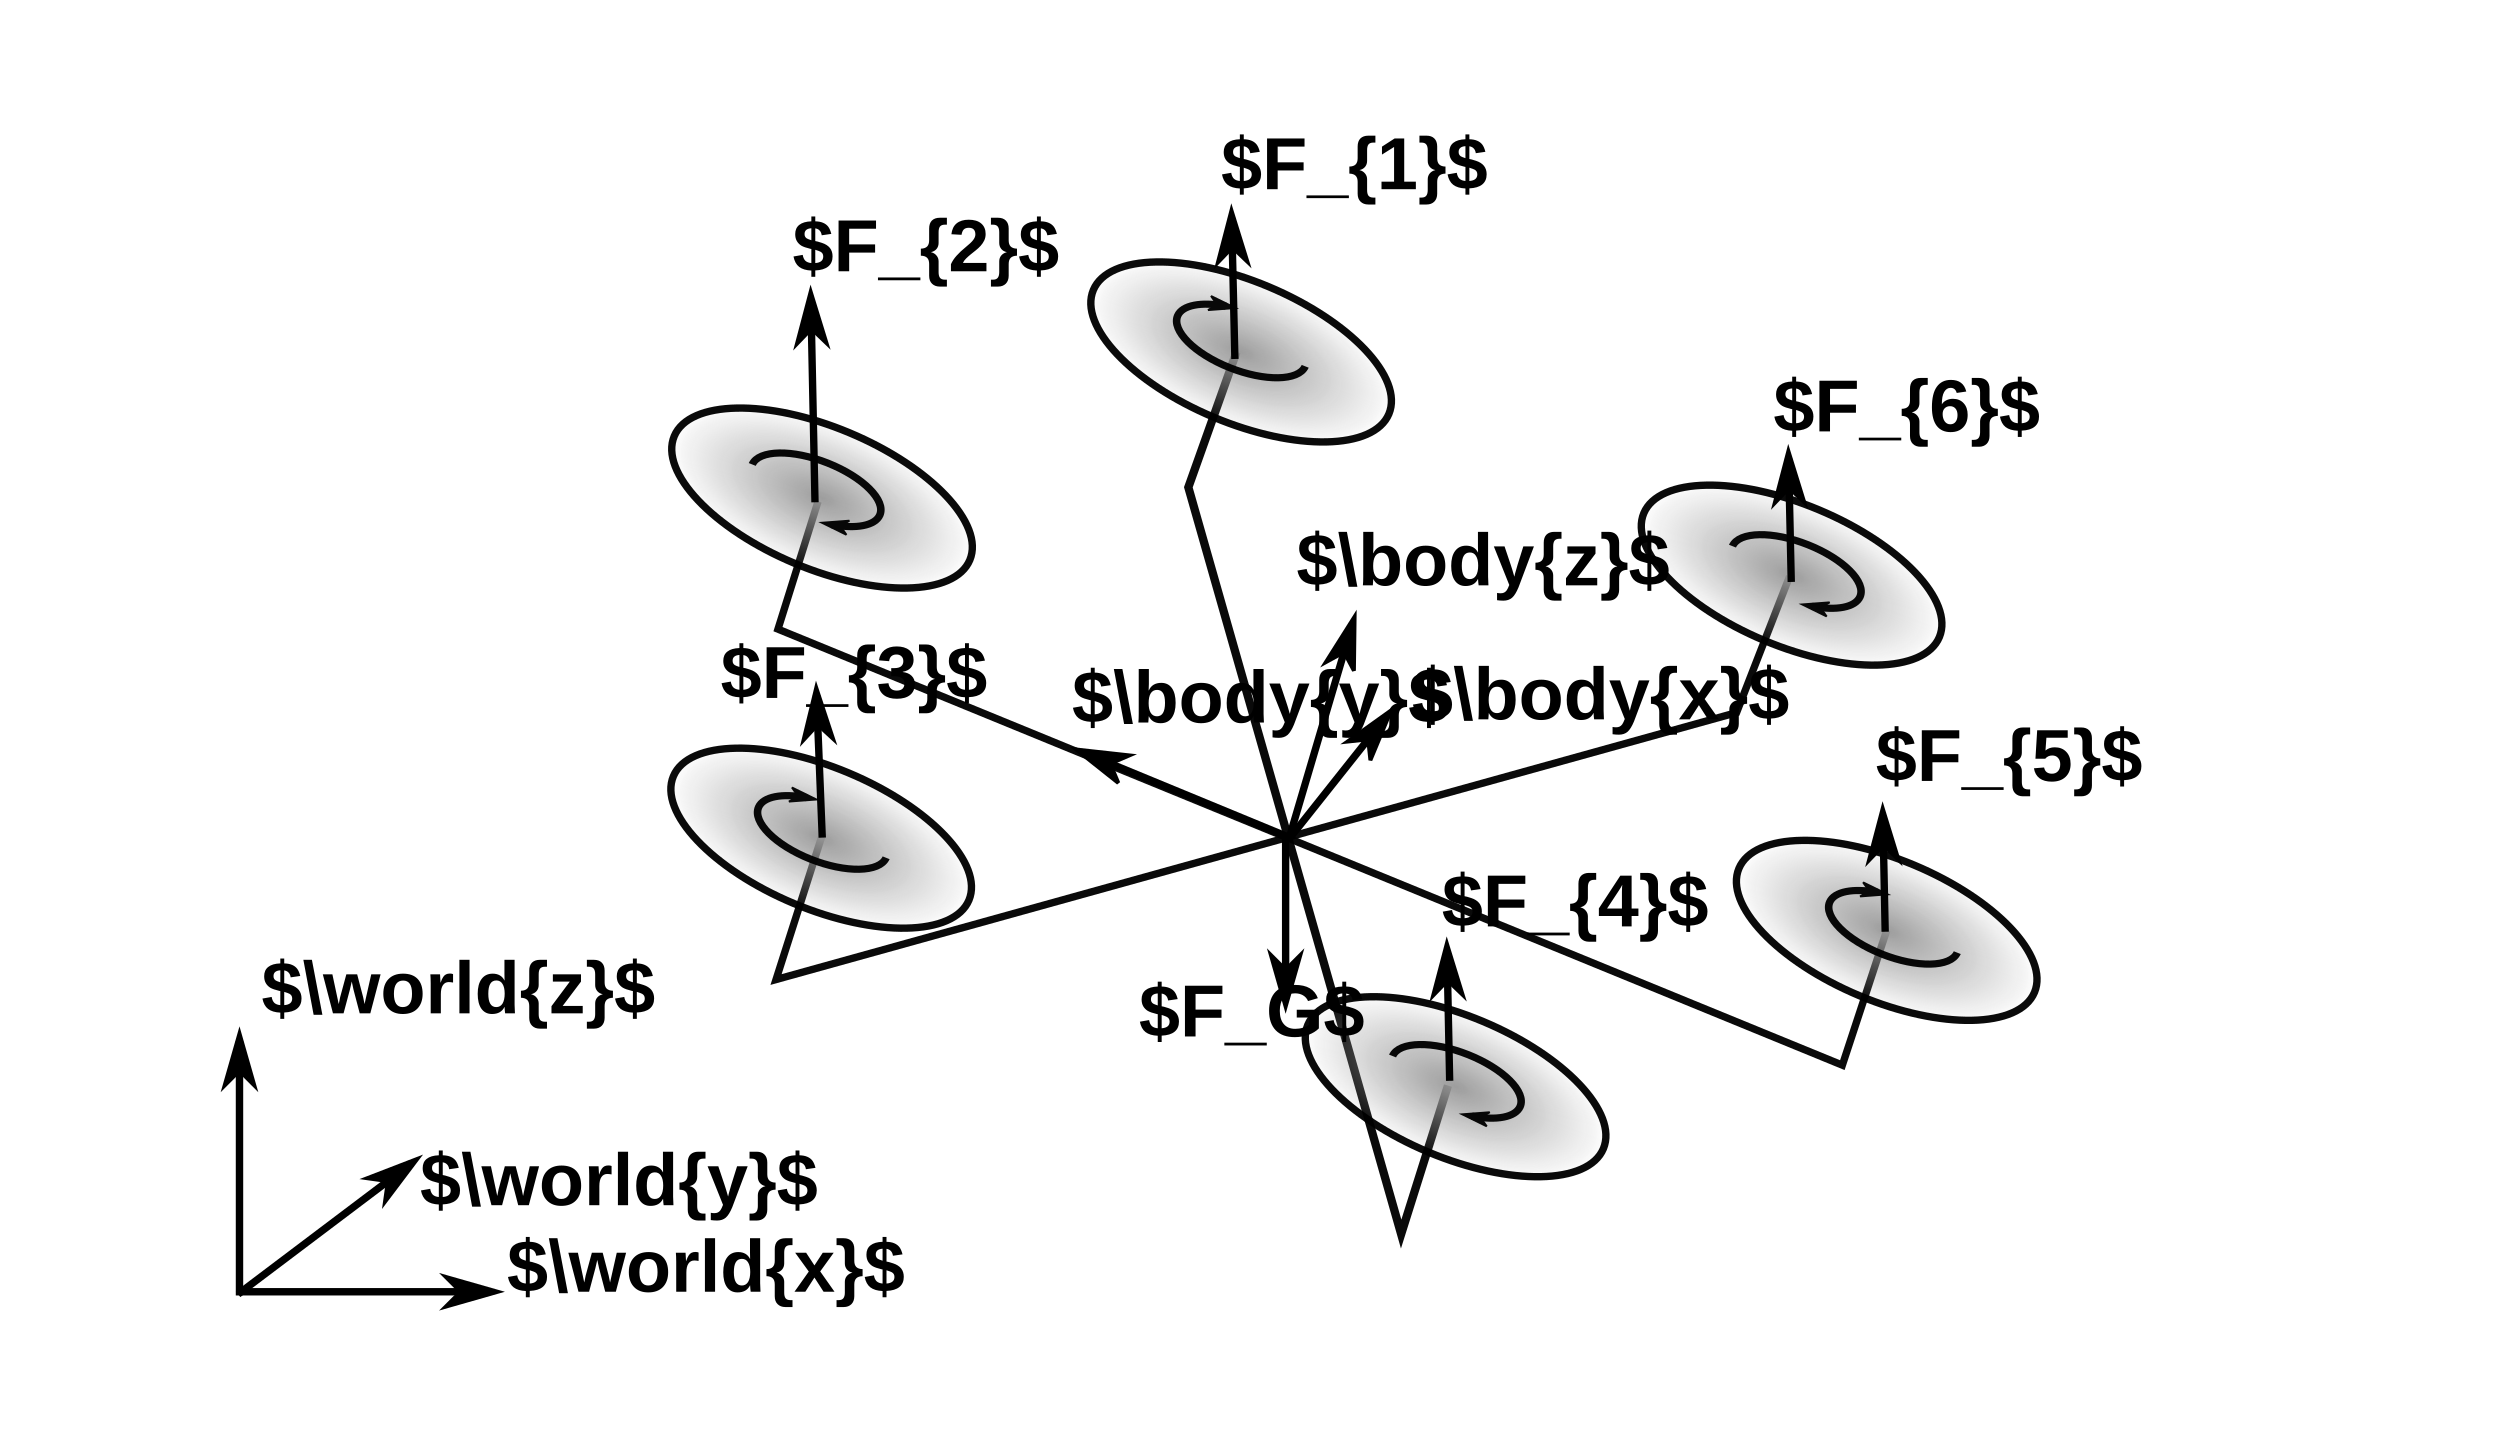
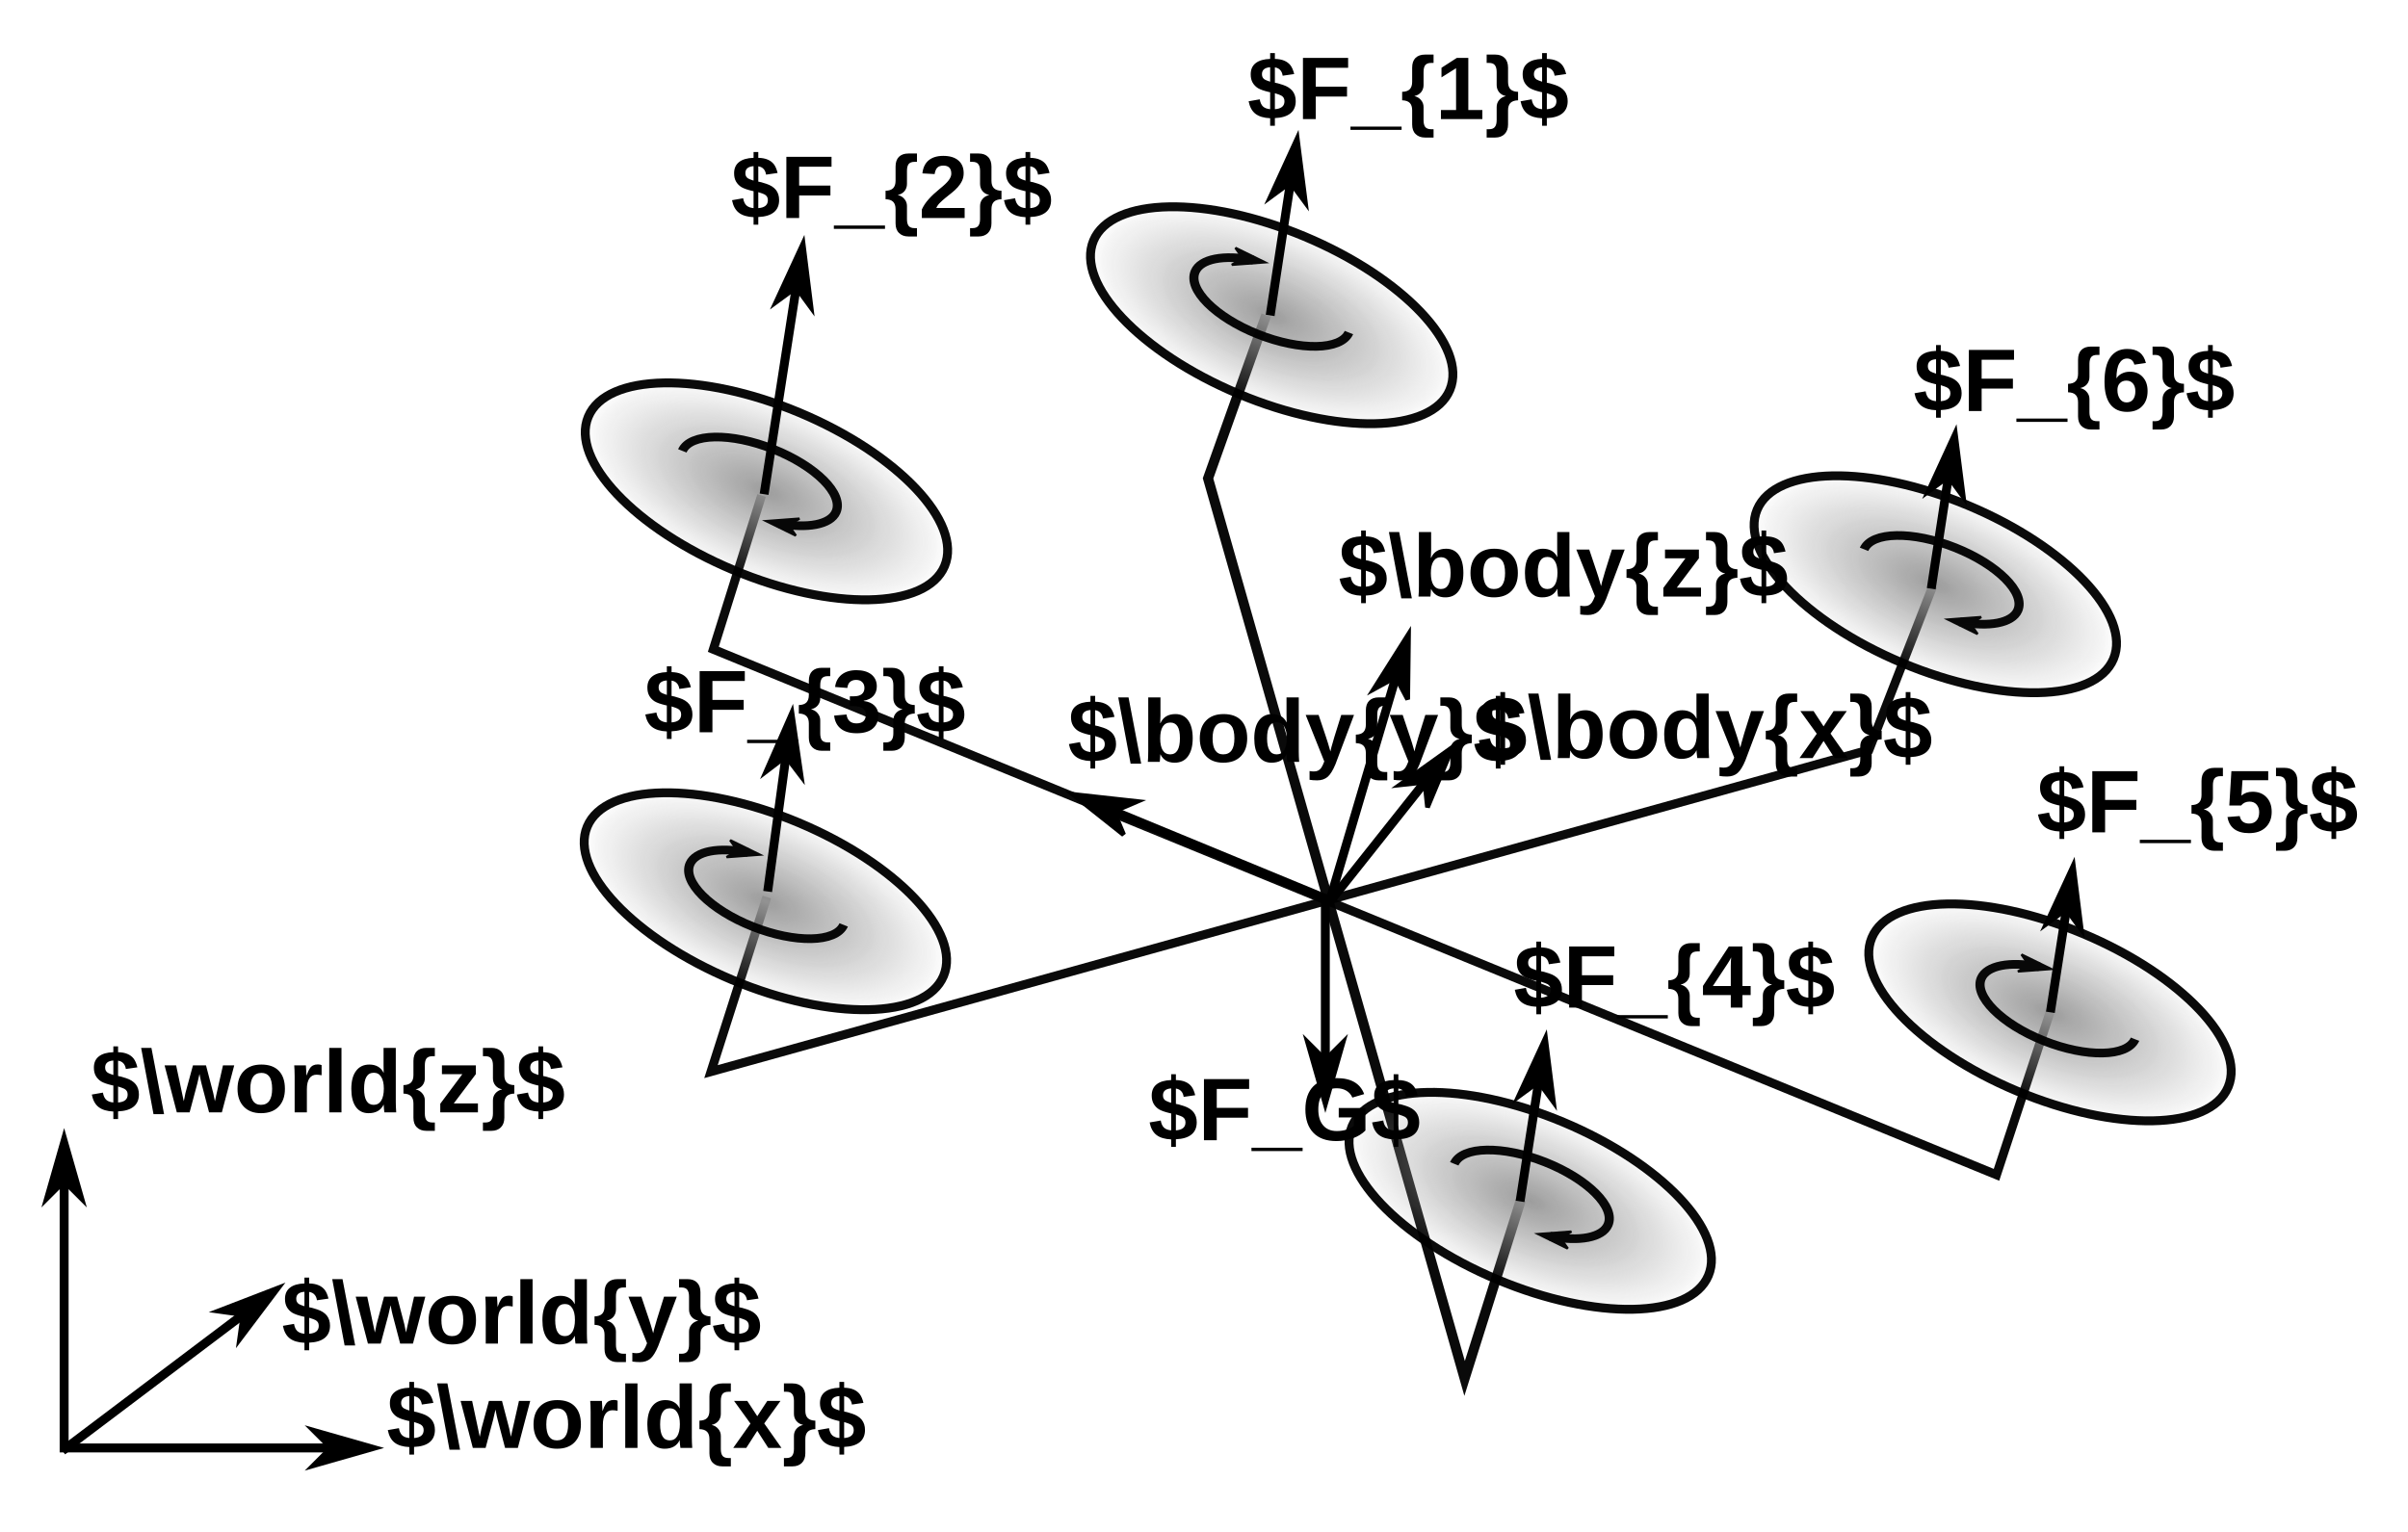
- <svg xmlns="http://www.w3.org/2000/svg" xmlns:xlink="http://www.w3.org/1999/xlink" width="338.844" height="194.562" id="svg2" version="1.1">
+ <svg xmlns="http://www.w3.org/2000/svg" xmlns:xlink="http://www.w3.org/1999/xlink" width="270.719" height="172.219" id="svg2" version="1.1">
  <defs id="defs4">
    <marker orient="auto" refY="0" refX="0" id="Arrow1Send" style="overflow:visible">
      <path id="path4243" d="M 0,0 5,-5 -12.5,0 5,5 0,0 z" style="fill-rule:evenodd;stroke:#000000;stroke-width:1pt" transform="matrix(-0.2,0,0,-0.2,-1.2,0)" />
    </marker>
    <marker orient="auto" refY="0" refX="0" id="Arrow1Mstart" style="overflow:visible">
      <path id="path4234" d="M 0,0 5,-5 -12.5,0 5,5 0,0 z" style="fill-rule:evenodd;stroke:#000000;stroke-width:1pt" transform="matrix(0.4,0,0,0.4,4,0)" />
    </marker>
    <marker orient="auto" refY="0" refX="0" id="TriangleOutM" style="overflow:visible">
      <path id="path4373" d="m 5.77,0 -8.65,5 0,-10 8.65,5 z" style="fill-rule:evenodd;stroke:#000000;stroke-width:1pt" transform="scale(0.4,0.4)" />
    </marker>
    <marker orient="auto" refY="0" refX="0" id="Arrow2Lend" style="overflow:visible">
      <path id="path4249" style="fill-rule:evenodd;stroke-width:0.625;stroke-linejoin:round" d="M 8.719,4.034 -2.207,0.016 8.719,-4.002 c -1.745,2.372 -1.735,5.617 -6e-7,8.035 z" transform="matrix(-1.1,0,0,-1.1,-1.1,0)" />
    </marker>
    <marker orient="auto" refY="0" refX="0" id="Arrow2Send" style="overflow:visible">
      <path id="path4261" style="fill-rule:evenodd;stroke-width:0.625;stroke-linejoin:round" d="M 8.719,4.034 -2.207,0.016 8.719,-4.002 c -1.745,2.372 -1.735,5.617 -6e-7,8.035 z" transform="matrix(-0.3,0,0,-0.3,0.69,0)" />
    </marker>
    <marker orient="auto" refY="0" refX="0" id="Arrow1Mend" style="overflow:visible">
      <path id="path4237" d="M 0,0 5,-5 -12.5,0 5,5 0,0 z" style="fill-rule:evenodd;stroke:#000000;stroke-width:1pt" transform="matrix(-0.4,0,0,-0.4,-4,0)" />
    </marker>
    <marker orient="auto" refY="0" refX="0" id="Arrow2Mend" style="overflow:visible">
      <path id="path4255" style="fill-rule:evenodd;stroke-width:0.625;stroke-linejoin:round" d="M 8.719,4.034 -2.207,0.016 8.719,-4.002 c -1.745,2.372 -1.735,5.617 -6e-7,8.035 z" transform="scale(-0.6,-0.6)" />
    </marker>
    <marker orient="auto" refY="0" refX="0" id="Arrow1Lend" style="overflow:visible">
      <path id="path4231" d="M 0,0 5,-5 -12.5,0 5,5 0,0 z" style="fill-rule:evenodd;stroke:#000000;stroke-width:1pt" transform="matrix(-0.8,0,0,-0.8,-10,0)" />
    </marker>
    <linearGradient id="linearGradient3884">
      <stop style="stop-color:#999999;stop-opacity:1;" offset="0" id="stop3886" />
      <stop style="stop-color:#999999;stop-opacity:0;" offset="1" id="stop3888" />
    </linearGradient>
    <radialGradient xlink:href="#linearGradient3884-6" id="radialGradient3890-5" cx="162.635" cy="345.76" fx="162.635" fy="345.76" r="22.218" gradientTransform="matrix(1,0,0,0.4544208,0,188.6397)" gradientUnits="userSpaceOnUse" />
    <linearGradient id="linearGradient3884-6">
      <stop style="stop-color:#999999;stop-opacity:1;" offset="0" id="stop3886-7" />
      <stop style="stop-color:#999999;stop-opacity:0;" offset="1" id="stop3888-0" />
    </linearGradient>
    <radialGradient xlink:href="#linearGradient3884-9" id="radialGradient3890-7" cx="162.635" cy="345.76" fx="162.635" fy="345.76" r="22.218" gradientTransform="matrix(1,0,0,0.4544208,0,188.6397)" gradientUnits="userSpaceOnUse" />
    <linearGradient id="linearGradient3884-9">
      <stop style="stop-color:#999999;stop-opacity:1;" offset="0" id="stop3886-8" />
      <stop style="stop-color:#999999;stop-opacity:0;" offset="1" id="stop3888-1" />
    </linearGradient>
    <radialGradient xlink:href="#linearGradient3884-99" id="radialGradient3890-1" cx="162.635" cy="345.76" fx="162.635" fy="345.76" r="22.218" gradientTransform="matrix(1,0,0,0.4544208,0,188.6397)" gradientUnits="userSpaceOnUse" />
    <linearGradient id="linearGradient3884-99">
      <stop style="stop-color:#999999;stop-opacity:1;" offset="0" id="stop3886-3" />
      <stop style="stop-color:#999999;stop-opacity:0;" offset="1" id="stop3888-2" />
    </linearGradient>
    <radialGradient xlink:href="#linearGradient3884-3" id="radialGradient3890-3" cx="162.635" cy="345.76" fx="162.635" fy="345.76" r="22.218" gradientTransform="matrix(1,0,0,0.4544208,0,188.6397)" gradientUnits="userSpaceOnUse" />
    <linearGradient id="linearGradient3884-3">
      <stop style="stop-color:#999999;stop-opacity:1;" offset="0" id="stop3886-0" />
      <stop style="stop-color:#999999;stop-opacity:0;" offset="1" id="stop3888-5" />
    </linearGradient>
    <radialGradient xlink:href="#linearGradient3884-0" id="radialGradient3890-31" cx="162.635" cy="345.76" fx="162.635" fy="345.76" r="22.218" gradientTransform="matrix(1,0,0,0.4544208,0,188.6397)" gradientUnits="userSpaceOnUse" />
    <linearGradient id="linearGradient3884-0">
      <stop style="stop-color:#999999;stop-opacity:1;" offset="0" id="stop3886-73" />
      <stop style="stop-color:#999999;stop-opacity:0;" offset="1" id="stop3888-7" />
    </linearGradient>
    <radialGradient xlink:href="#linearGradient3884" id="radialGradient4020" gradientUnits="userSpaceOnUse" gradientTransform="matrix(1,0,0,0.4544208,0,188.6397)" cx="162.635" cy="345.76" fx="162.635" fy="345.76" r="22.218" />
    <radialGradient xlink:href="#linearGradient3884-6" id="radialGradient4022" gradientUnits="userSpaceOnUse" gradientTransform="matrix(1,0,0,0.4544208,0,188.6397)" cx="162.635" cy="345.76" fx="162.635" fy="345.76" r="22.218" />
    <radialGradient xlink:href="#linearGradient3884-9" id="radialGradient4024" gradientUnits="userSpaceOnUse" gradientTransform="matrix(1,0,0,0.4544208,0,188.6397)" cx="162.635" cy="345.76" fx="162.635" fy="345.76" r="22.218" />
    <radialGradient xlink:href="#linearGradient3884-99" id="radialGradient4026" gradientUnits="userSpaceOnUse" gradientTransform="matrix(1,0,0,0.4544208,0,188.6397)" cx="162.635" cy="345.76" fx="162.635" fy="345.76" r="22.218" />
    <radialGradient xlink:href="#linearGradient3884-3" id="radialGradient4028" gradientUnits="userSpaceOnUse" gradientTransform="matrix(1,0,0,0.4544208,0,188.6397)" cx="162.635" cy="345.76" fx="162.635" fy="345.76" r="22.218" />
    <radialGradient xlink:href="#linearGradient3884-0" id="radialGradient4030" gradientUnits="userSpaceOnUse" gradientTransform="matrix(1,0,0,0.4544208,0,188.6397)" cx="162.635" cy="345.76" fx="162.635" fy="345.76" r="22.218" />
    <marker orient="auto" refY="0" refX="0" id="Arrow1Mstart-3" style="overflow:visible">
      <path id="path4234-1" d="M 0,0 5,-5 -12.5,0 5,5 0,0 z" style="fill-rule:evenodd;stroke:#000000;stroke-width:1pt" transform="matrix(0.4,0,0,0.4,4,0)" />
    </marker>
    <marker orient="auto" refY="0" refX="0" id="Arrow1Mend-6" style="overflow:visible">
      <path id="path4237-2" d="M 0,0 5,-5 -12.5,0 5,5 0,0 z" style="fill-rule:evenodd;stroke:#000000;stroke-width:1pt" transform="matrix(-0.4,0,0,-0.4,-4,0)" />
    </marker>
    <marker orient="auto" refY="0" refX="0" id="marker6594" style="overflow:visible">
      <path id="path6596" d="M 0,0 5,-5 -12.5,0 5,5 0,0 z" style="fill-rule:evenodd;stroke:#000000;stroke-width:1pt" transform="matrix(-0.4,0,0,-0.4,-4,0)" />
    </marker>
    <marker orient="auto" refY="0" refX="0" id="Arrow1Mend-9" style="overflow:visible">
      <path id="path4237-29" d="M 0,0 5,-5 -12.5,0 5,5 0,0 z" style="fill-rule:evenodd;stroke:#000000;stroke-width:1pt" transform="matrix(-0.4,0,0,-0.4,-4,0)" />
    </marker>
    <marker orient="auto" refY="0" refX="0" id="Arrow1Mend-2" style="overflow:visible">
      <path id="path4237-22" d="M 0,0 5,-5 -12.5,0 5,5 0,0 z" style="fill-rule:evenodd;stroke:#000000;stroke-width:1pt" transform="matrix(-0.4,0,0,-0.4,-4,0)" />
    </marker>
    <marker orient="auto" refY="0" refX="0" id="Arrow1Mstart-2" style="overflow:visible">
      <path id="path4234-7" d="M 0,0 5,-5 -12.5,0 5,5 0,0 z" style="fill-rule:evenodd;stroke:#000000;stroke-width:1pt" transform="matrix(0.4,0,0,0.4,4,0)" />
    </marker>
    <marker orient="auto" refY="0" refX="0" id="Arrow1Mend-5" style="overflow:visible">
      <path id="path4237-4" d="M 0,0 5,-5 -12.5,0 5,5 0,0 z" style="fill-rule:evenodd;stroke:#000000;stroke-width:1pt" transform="matrix(-0.4,0,0,-0.4,-4,0)" />
    </marker>
    <marker orient="auto" refY="0" refX="0" id="marker6686" style="overflow:visible">
      <path id="path6688" d="M 0,0 5,-5 -12.5,0 5,5 0,0 z" style="fill-rule:evenodd;stroke:#000000;stroke-width:1pt" transform="matrix(-0.4,0,0,-0.4,-4,0)" />
    </marker>
    <marker orient="auto" refY="0" refX="0" id="Arrow1Mend-60" style="overflow:visible">
      <path id="path4237-43" d="M 0,0 5,-5 -12.5,0 5,5 0,0 z" style="fill-rule:evenodd;stroke:#000000;stroke-width:1pt" transform="matrix(-0.4,0,0,-0.4,-4,0)" />
    </marker>
    <marker orient="auto" refY="0" refX="0" id="marker6728" style="overflow:visible">
      <path id="path6730" d="M 0,0 5,-5 -12.5,0 5,5 0,0 z" style="fill-rule:evenodd;stroke:#000000;stroke-width:1pt" transform="matrix(-0.4,0,0,-0.4,-4,0)" />
    </marker>
    <marker orient="auto" refY="0" refX="0" id="marker6732" style="overflow:visible">
      <path id="path6734" d="M 0,0 5,-5 -12.5,0 5,5 0,0 z" style="fill-rule:evenodd;stroke:#000000;stroke-width:1pt" transform="matrix(-0.4,0,0,-0.4,-4,0)" />
    </marker>
    <radialGradient xlink:href="#linearGradient3884-05" id="radialGradient4020-4" gradientUnits="userSpaceOnUse" gradientTransform="matrix(1,0,0,0.4544208,0,188.6397)" cx="162.635" cy="345.76" fx="162.635" fy="345.76" r="22.218" />
    <linearGradient id="linearGradient3884-05">
      <stop style="stop-color:#999999;stop-opacity:1;" offset="0" id="stop3886-9" />
      <stop style="stop-color:#999999;stop-opacity:0;" offset="1" id="stop3888-6" />
    </linearGradient>
    <marker orient="auto" refY="0" refX="0" id="Arrow1Send-5" style="overflow:visible">
      <path id="path4243-6" d="M 0,0 5,-5 -12.5,0 5,5 0,0 z" style="fill-rule:evenodd;stroke:#000000;stroke-width:1pt" transform="matrix(-0.2,0,0,-0.2,-1.2,0)" />
    </marker>
    <marker orient="auto" refY="0" refX="0" id="Arrow1Send-9" style="overflow:visible">
      <path id="path4243-1" d="M 0,0 5,-5 -12.5,0 5,5 0,0 z" style="fill-rule:evenodd;stroke:#000000;stroke-width:1pt" transform="matrix(-0.2,0,0,-0.2,-1.2,0)" />
    </marker>
    <marker orient="auto" refY="0" refX="0" id="Arrow1Send-1" style="overflow:visible">
      <path id="path4243-8" d="M 0,0 5,-5 -12.5,0 5,5 0,0 z" style="fill-rule:evenodd;stroke:#000000;stroke-width:1pt" transform="matrix(-0.2,0,0,-0.2,-1.2,0)" />
    </marker>
    <marker orient="auto" refY="0" refX="0" id="Arrow1Send-7" style="overflow:visible">
      <path id="path4243-11" d="M 0,0 5,-5 -12.5,0 5,5 0,0 z" style="fill-rule:evenodd;stroke:#000000;stroke-width:1pt" transform="matrix(-0.2,0,0,-0.2,-1.2,0)" />
    </marker>
    <marker orient="auto" refY="0" refX="0" id="Arrow1Send-93" style="overflow:visible">
      <path id="path4243-64" d="M 0,0 5,-5 -12.5,0 5,5 0,0 z" style="fill-rule:evenodd;stroke:#000000;stroke-width:1pt" transform="matrix(-0.2,0,0,-0.2,-1.2,0)" />
    </marker>
    <marker orient="auto" refY="0" refX="0" id="marker6732-4" style="overflow:visible">
      <path id="path6734-6" d="M 0,0 5,-5 -12.5,0 5,5 0,0 z" style="fill-rule:evenodd;stroke:#000000;stroke-width:1pt" transform="matrix(-0.4,0,0,-0.4,-4,0)" />
    </marker>
    <marker orient="auto" refY="0" refX="0" id="marker6732-43" style="overflow:visible">
      <path id="path6734-5" d="M 0,0 5,-5 -12.5,0 5,5 0,0 z" style="fill-rule:evenodd;stroke:#000000;stroke-width:1pt" transform="matrix(-0.4,0,0,-0.4,-4,0)" />
    </marker>
    <marker orient="auto" refY="0" refX="0" id="marker6732-9" style="overflow:visible">
      <path id="path6734-9" d="M 0,0 5,-5 -12.5,0 5,5 0,0 z" style="fill-rule:evenodd;stroke:#000000;stroke-width:1pt" transform="matrix(-0.4,0,0,-0.4,-4,0)" />
    </marker>
    <marker orient="auto" refY="0" refX="0" id="marker6732-8" style="overflow:visible">
      <path id="path6734-4" d="M 0,0 5,-5 -12.5,0 5,5 0,0 z" style="fill-rule:evenodd;stroke:#000000;stroke-width:1pt" transform="matrix(-0.4,0,0,-0.4,-4,0)" />
    </marker>
    <marker orient="auto" refY="0" refX="0" id="marker6732-92" style="overflow:visible">
      <path id="path6734-1" d="M 0,0 5,-5 -12.5,0 5,5 0,0 z" style="fill-rule:evenodd;stroke:#000000;stroke-width:1pt" transform="matrix(-0.4,0,0,-0.4,-4,0)" />
    </marker>
  </defs>
-   <g id="layer1" transform="translate(-0.21875,0.2825477)">
+   <g id="layer1" transform="translate(-25.46875,-11.96745)">
    <g id="g3994" transform="matrix(0.9968542,0.07925711,-0.07925711,0.9968542,36.44185,-299.7918)">
      <g id="g4009">
        <path style="opacity:0.96;fill:none;stroke:#000000;stroke-width:1px;stroke-linecap:butt;stroke-linejoin:miter;stroke-opacity:1" d="m 103.541,360.408 -4.041,17.678 148.492,47.477 4.546,-18.688" id="path3047" transform="translate(0,-0.00129768)" />
        <path style="opacity:0.96;fill:none;stroke:#000000;stroke-width:1px;stroke-linecap:butt;stroke-linejoin:miter;stroke-opacity:1" d="m 107.7,405.384 -4.696,20.063 126.91,-46.384 5.704,-18.985" id="path3049" />
        <path style="opacity:0.96;fill:none;stroke:#000000;stroke-width:1.127px;stroke-linecap:butt;stroke-linejoin:miter;stroke-opacity:1" d="m 194.925,432.559 -4.728,20.566 -36.775,-98.613 5.062,-18.819" id="path3051" />
        <path style="opacity:0.96;fill:url(#radialGradient4020);fill-opacity:1;stroke:#000000;stroke-width:1;stroke-miterlimit:4;stroke-opacity:1;stroke-dasharray:none;stroke-dashoffset:0" id="path3072" d="m 184.353,345.76 c 0,5.3 -9.724,9.596 -21.718,9.596 -11.995,0 -21.718,-4.296 -21.718,-9.596 0,-5.3 9.724,-9.596 21.718,-9.596 11.995,0 21.718,4.296 21.718,9.596 z" transform="matrix(0.9499871,0.312289,-0.312289,0.9499871,112.5755,-43.59934)" />
        <path style="opacity:0.96;fill:url(#radialGradient4022);fill-opacity:1;stroke:#000000;stroke-width:1;stroke-miterlimit:4;stroke-opacity:1;stroke-dasharray:none;stroke-dashoffset:0" id="path3072-9" d="m 184.353,345.76 c 0,5.3 -9.724,9.596 -21.718,9.596 -11.995,0 -21.718,-4.296 -21.718,-9.596 0,-5.3 9.724,-9.596 21.718,-9.596 11.995,0 21.718,4.296 21.718,9.596 z" transform="matrix(0.9499871,0.312289,-0.312289,0.9499871,57.52216,-19.35567)" />
        <path style="opacity:0.96;fill:url(#radialGradient4024);fill-opacity:1;stroke:#000000;stroke-width:1;stroke-miterlimit:4;stroke-opacity:1;stroke-dasharray:none;stroke-dashoffset:0" id="path3072-6" d="m 184.353,345.76 c 0,5.3 -9.724,9.596 -21.718,9.596 -11.995,0 -21.718,-4.296 -21.718,-9.596 0,-5.3 9.724,-9.596 21.718,-9.596 11.995,0 21.718,4.296 21.718,9.596 z" transform="matrix(0.9499871,0.312289,-0.312289,0.9499871,61.05769,26.60627)" />
        <path style="opacity:0.96;fill:url(#radialGradient4026);fill-opacity:1;stroke:#000000;stroke-width:1;stroke-miterlimit:4;stroke-opacity:1;stroke-dasharray:none;stroke-dashoffset:0" id="path3072-0" d="m 184.353,345.76 c 0,5.3 -9.724,9.596 -21.718,9.596 -11.995,0 -21.718,-4.296 -21.718,-9.596 0,-5.3 9.724,-9.596 21.718,-9.596 11.995,0 21.718,4.296 21.718,9.596 z" transform="matrix(0.9499871,0.312289,-0.312289,0.9499871,149.446,53.37531)" />
        <path style="opacity:0.96;fill:url(#radialGradient4028);fill-opacity:1;stroke:#000000;stroke-width:1;stroke-miterlimit:4;stroke-opacity:1;stroke-dasharray:none;stroke-dashoffset:0" id="path3072-8" d="m 184.353,345.76 c 0,5.3 -9.724,9.596 -21.718,9.596 -11.995,0 -21.718,-4.296 -21.718,-9.596 0,-5.3 9.724,-9.596 21.718,-9.596 11.995,0 21.718,4.296 21.718,9.596 z" transform="matrix(0.9499871,0.312289,-0.312289,0.9499871,206.0146,27.61642)" />
        <path style="opacity:0.96;fill:url(#radialGradient4030);fill-opacity:1;stroke:#000000;stroke-width:1;stroke-miterlimit:4;stroke-opacity:1;stroke-dasharray:none;stroke-dashoffset:0" id="path3072-5" d="m 184.353,345.76 c 0,5.3 -9.724,9.596 -21.718,9.596 -11.995,0 -21.718,-4.296 -21.718,-9.596 0,-5.3 9.724,-9.596 21.718,-9.596 11.995,0 21.718,4.296 21.718,9.596 z" transform="matrix(0.9499871,0.312289,-0.312289,0.9499871,189.3471,-19.35567)" />
        <path style="opacity:0.96;fill:none;stroke:#000000;stroke-width:2.381;stroke-miterlimit:4;stroke-opacity:1;stroke-dasharray:none;stroke-dashoffset:0;marker-mid:none;marker-end:url(#Arrow1Send)" id="path3072-61" d="m 184.353,345.76 c 0,5.3 -9.724,9.596 -21.718,9.596 -11.995,0 -21.718,-4.296 -21.718,-9.596 0,-3.767 4.989,-7.186 12.755,-8.741" transform="matrix(0.4091197,0.1260854,-0.1363522,0.3892188,139.6342,179.089)" />
        <path style="opacity:0.96;fill:none;stroke:#000000;stroke-width:2.381;stroke-miterlimit:4;stroke-opacity:1;stroke-dasharray:none;stroke-dashoffset:0;marker-mid:none;marker-end:url(#Arrow1Send)" id="path3072-61-5" d="m 184.353,345.76 c 0,5.3 -9.724,9.596 -21.718,9.596 -11.995,0 -21.718,-4.296 -21.718,-9.596 0,-3.767 4.989,-7.186 12.755,-8.741" transform="matrix(0.4091197,0.1260854,-0.1363522,0.3892188,88.29179,249.9956)" />
        <path style="opacity:0.96;fill:none;stroke:#000000;stroke-width:2.381;stroke-miterlimit:4;stroke-opacity:1;stroke-dasharray:none;stroke-dashoffset:0;marker-mid:none;marker-end:url(#Arrow1Send)" id="path3072-61-7" d="m 184.353,345.76 c 0,5.3 -9.724,9.596 -21.718,9.596 -11.995,0 -21.718,-4.296 -21.718,-9.596 0,-3.767 4.989,-7.186 12.755,-8.741" transform="matrix(0.4091197,0.1260854,-0.1363522,0.3892188,234.0327,251.3058)" />
        <path style="opacity:0.96;fill:none;stroke:#000000;stroke-width:2.381;stroke-miterlimit:4;stroke-opacity:1;stroke-dasharray:none;stroke-dashoffset:0;marker-mid:none;marker-end:url(#Arrow1Send)" id="path3072-61-7-2" d="m 184.353,345.76 c 0,5.3 -9.724,9.596 -21.718,9.596 -11.995,0 -21.718,-4.296 -21.718,-9.596 0,-3.767 4.989,-7.186 12.755,-8.741" transform="matrix(-0.4091197,-0.1260854,0.1363522,-0.3892188,255.8511,514.4387)" />
        <path style="opacity:0.96;fill:none;stroke:#000000;stroke-width:2.381;stroke-miterlimit:4;stroke-opacity:1;stroke-dasharray:none;stroke-dashoffset:0;marker-mid:none;marker-end:url(#Arrow1Send)" id="path3072-61-7-2-1" d="m 184.353,345.76 c 0,5.3 -9.724,9.596 -21.718,9.596 -11.995,0 -21.718,-4.296 -21.718,-9.596 0,-3.767 4.989,-7.186 12.755,-8.741" transform="matrix(-0.4091197,-0.1260854,0.1363522,-0.3892188,215.4018,586.9799)" />
        <path style="opacity:0.96;fill:none;stroke:#000000;stroke-width:2.381;stroke-miterlimit:4;stroke-opacity:1;stroke-dasharray:none;stroke-dashoffset:0;marker-mid:none;marker-end:url(#Arrow1Send)" id="path3072-61-7-2-8" d="m 184.353,345.76 c 0,5.3 -9.724,9.596 -21.718,9.596 -11.995,0 -21.718,-4.296 -21.718,-9.596 0,-3.767 4.989,-7.186 12.755,-8.741" transform="matrix(-0.4091197,-0.1260854,0.1363522,-0.3892188,122.5344,513.932)" />
        <text xml:space="preserve" style="font-size:10px;font-style:normal;font-variant:normal;font-weight:bold;font-stretch:normal;line-height:125%;letter-spacing:0px;word-spacing:0px;fill:#000000;fill-opacity:1;stroke:none;font-family:Liberation Sans;-inkscape-font-specification:Sans Bold" x="155.161" y="397.01" id="text8684" transform="matrix(0.9968542,-0.07925711,0.07925711,0.9968542,0,0)">
          <tspan id="tspan8686" x="155.161" y="397.01">$\body{x}$</tspan>
        </text>
        <text xml:space="preserve" style="font-size:10px;font-style:normal;font-variant:normal;font-weight:bold;font-stretch:normal;line-height:125%;letter-spacing:0px;word-spacing:0px;fill:#000000;fill-opacity:1;stroke:none;font-family:Liberation Sans;-inkscape-font-specification:Sans Bold" x="139.504" y="378.84" id="text8684-9" transform="matrix(0.9968542,-0.07925711,0.07925711,0.9968542,0,0)">
          <tspan id="tspan8686-6" x="139.504" y="378.84">$\body{z}$</tspan>
        </text>
        <text xml:space="preserve" style="font-size:10px;font-style:normal;font-variant:normal;font-weight:bold;font-stretch:normal;line-height:125%;letter-spacing:0px;word-spacing:0px;fill:#000000;fill-opacity:1;stroke:none;font-family:Liberation Sans;-inkscape-font-specification:Sans Bold" x="109.074" y="397.44" id="text8684-2" transform="matrix(0.9968542,-0.07925711,0.07925711,0.9968542,0,0)">
          <tspan id="tspan8686-0" x="109.074" y="397.44">$\body{y}$</tspan>
        </text>
-         <path style="fill:none;stroke:#000000;stroke-width:1;stroke-linecap:butt;stroke-linejoin:miter;stroke-miterlimit:4;stroke-opacity:1;stroke-dasharray:none;marker-end:url(#marker6732)" d="m 158.333,336.674 -1.957,-19.038" id="path8718" />
-         <path style="fill:none;stroke:#000000;stroke-width:1;stroke-linecap:butt;stroke-linejoin:miter;stroke-miterlimit:4;stroke-opacity:1;stroke-dasharray:none;marker-end:url(#marker6732)" d="m 103.14,360.549 -2.745,-27.404" id="path8718-4" />
-         <path style="fill:none;stroke:#000000;stroke-width:1;stroke-linecap:butt;stroke-linejoin:miter;stroke-miterlimit:4;stroke-opacity:1;stroke-dasharray:none;marker-end:url(#marker6732)" d="m 107.724,405.779 -2.304,-19.191" id="path8718-2" />
-         <path style="fill:none;stroke:#000000;stroke-width:1px;stroke-linecap:butt;stroke-linejoin:miter;stroke-opacity:1;marker-end:url(#marker6732)" d="m 195.105,431.895 -1.755,-17.522" id="path8718-9" />
-         <path style="fill:none;stroke:#000000;stroke-width:1;stroke-linecap:butt;stroke-linejoin:miter;stroke-miterlimit:4;stroke-opacity:1;stroke-dasharray:none;marker-end:url(#marker6732)" d="m 252.347,407.077 -1.561,-15.65" id="path8718-8" />
-         <path style="fill:none;stroke:#000000;stroke-width:1;stroke-linecap:butt;stroke-linejoin:miter;stroke-miterlimit:4;stroke-opacity:1;stroke-dasharray:none;marker-end:url(#marker6732)" d="m 235.9,360.823 -1.695,-16.661" id="path8718-96" />
+         <path style="fill:none;stroke:#000000;stroke-width:1;stroke-linecap:butt;stroke-linejoin:miter;stroke-miterlimit:4;stroke-opacity:1;stroke-dasharray:none;marker-end:url(#marker6732)" d="m 158.931,335.689 1.379,-19.088" id="path8718" />
+         <path style="fill:none;stroke:#000000;stroke-width:1;stroke-linecap:butt;stroke-linejoin:miter;stroke-miterlimit:4;stroke-opacity:1;stroke-dasharray:none;marker-end:url(#marker6732)" d="m 103.809,360.242 2.055,-27.464" id="path8718-4" />
+         <path style="fill:none;stroke:#000000;stroke-width:1;stroke-linecap:butt;stroke-linejoin:miter;stroke-miterlimit:4;stroke-opacity:1;stroke-dasharray:none;marker-end:url(#marker6732)" d="m 107.75,404.748 1.063,-19.3" id="path8718-2" />
+         <path style="fill:none;stroke:#000000;stroke-width:1px;stroke-linecap:butt;stroke-linejoin:miter;stroke-opacity:1;marker-end:url(#marker6732)" d="m 194.833,432.785 1.314,-17.56" id="path8718-9" />
+         <path style="fill:none;stroke:#000000;stroke-width:1;stroke-linecap:butt;stroke-linejoin:miter;stroke-miterlimit:4;stroke-opacity:1;stroke-dasharray:none;marker-end:url(#marker6732)" d="m 252.58,406.864 1.181,-15.683" id="path8718-8" />
+         <path style="fill:none;stroke:#000000;stroke-width:1;stroke-linecap:butt;stroke-linejoin:miter;stroke-miterlimit:4;stroke-opacity:1;stroke-dasharray:none;marker-end:url(#marker6732)" d="m 235.453,360.436 1.224,-16.702" id="path8718-96" />
        <text xml:space="preserve" style="font-size:10px;font-style:normal;font-variant:normal;font-weight:bold;font-stretch:normal;line-height:125%;letter-spacing:0px;word-spacing:0px;fill:#000000;fill-opacity:1;stroke:none;font-family:Liberation Sans;-inkscape-font-specification:Sans Bold" x="129.278" y="325.147" id="text9016" transform="matrix(0.9968542,-0.07925711,0.07925711,0.9968542,0,0)">
          <tspan id="tspan9018" x="129.278" y="325.147">$F_{1}$</tspan>
        </text>
        <text xml:space="preserve" style="font-size:10px;font-style:normal;font-variant:normal;font-weight:bold;font-stretch:normal;line-height:125%;letter-spacing:0px;word-spacing:0px;fill:#000000;fill-opacity:1;stroke:none;font-family:Liberation Sans;-inkscape-font-specification:Sans Bold" x="71.2" y="336.273" id="text9016-8" transform="matrix(0.9968542,-0.07925711,0.07925711,0.9968542,0,0)">
          <tspan id="tspan9018-2" x="71.2" y="336.273">$F_{2}$</tspan>
        </text>
        <text xml:space="preserve" style="font-size:10px;font-style:normal;font-variant:normal;font-weight:bold;font-stretch:normal;line-height:125%;letter-spacing:0px;word-spacing:0px;fill:#000000;fill-opacity:1;stroke:none;font-family:Liberation Sans;-inkscape-font-specification:Sans Bold" x="61.45" y="394.106" id="text9016-0" transform="matrix(0.9968542,-0.07925711,0.07925711,0.9968542,0,0)">
          <tspan id="tspan9018-1" x="61.45" y="394.106">$F_{3}$</tspan>
        </text>
        <text xml:space="preserve" style="font-size:10px;font-style:normal;font-variant:normal;font-weight:bold;font-stretch:normal;line-height:125%;letter-spacing:0px;word-spacing:0px;fill:#000000;fill-opacity:1;stroke:none;font-family:Liberation Sans;-inkscape-font-specification:Sans Bold" x="159.205" y="425.071" id="text9016-3" transform="matrix(0.9968542,-0.07925711,0.07925711,0.9968542,0,0)">
          <tspan id="tspan9018-3" x="159.205" y="425.071">$F_{4}$</tspan>
        </text>
        <text xml:space="preserve" style="font-size:10px;font-style:normal;font-variant:normal;font-weight:bold;font-stretch:normal;line-height:125%;letter-spacing:0px;word-spacing:0px;fill:#000000;fill-opacity:1;stroke:none;font-family:Liberation Sans;-inkscape-font-specification:Sans Bold" x="218.019" y="405.362" id="text9016-7" transform="matrix(0.9968542,-0.07925711,0.07925711,0.9968542,0,0)">
          <tspan id="tspan9018-8" x="218.019" y="405.362">$F_{5}$</tspan>
        </text>
        <text xml:space="preserve" style="font-size:10px;font-style:normal;font-variant:normal;font-weight:bold;font-stretch:normal;line-height:125%;letter-spacing:0px;word-spacing:0px;fill:#000000;fill-opacity:1;stroke:none;font-family:Liberation Sans;-inkscape-font-specification:Sans Bold" x="204.139" y="357.984" id="text9016-2" transform="matrix(0.9968542,-0.07925711,0.07925711,0.9968542,0,0)">
          <tspan id="tspan9018-9" x="204.139" y="357.984">$F_{6}$</tspan>
        </text>
        <text xml:space="preserve" style="font-size:10px;font-style:normal;font-variant:normal;font-weight:bold;font-stretch:normal;line-height:125%;letter-spacing:0px;word-spacing:0px;fill:#000000;fill-opacity:1;stroke:none;font-family:Liberation Sans;-inkscape-font-specification:Sans Bold" x="32.501" y="474.583" id="text9077" transform="matrix(0.9968542,-0.07925711,0.07925711,0.9968542,0,0)">
          <tspan id="tspan9079" x="32.501" y="474.583">$\world{x}$</tspan>
        </text>
        <text xml:space="preserve" style="font-size:10px;font-style:normal;font-variant:normal;font-weight:bold;font-stretch:normal;line-height:125%;letter-spacing:0px;word-spacing:0px;fill:#000000;fill-opacity:1;stroke:none;font-family:Liberation Sans;-inkscape-font-specification:Sans Bold" x="20.708" y="462.861" id="text9077-6" transform="matrix(0.9968542,-0.07925711,0.07925711,0.9968542,0,0)">
          <tspan id="tspan9079-4" x="20.708" y="462.861">$\world{y}$</tspan>
        </text>
        <text xml:space="preserve" style="font-size:10px;font-style:normal;font-variant:normal;font-weight:bold;font-stretch:normal;line-height:125%;letter-spacing:0px;word-spacing:0px;fill:#000000;fill-opacity:1;stroke:none;font-family:Liberation Sans;-inkscape-font-specification:Sans Bold" x="-0.779" y="436.85" id="text9077-9" transform="matrix(0.9968542,-0.07925711,0.07925711,0.9968542,0,0)">
          <tspan id="tspan9079-0" x="-0.779" y="436.85">$\world{z}$</tspan>
        </text>
      </g>
    </g>
    <g id="g6576" transform="translate(-20.35714,-18.92857)">
      <path id="path4034" d="m 53.036,159.734 0,33.995 33.995,0" style="fill:none;stroke:#000000;stroke-width:1.005px;stroke-linecap:butt;stroke-linejoin:miter;stroke-opacity:1;marker-start:url(#Arrow1Mstart);marker-end:url(#Arrow1Mend)" />
      <path id="path4042" d="m 52.843,194.052 23.499,-17.731" style="fill:none;stroke:#000000;stroke-width:1;stroke-linecap:butt;stroke-linejoin:miter;stroke-miterlimit:4;stroke-opacity:1;stroke-dasharray:none;marker-start:none;marker-end:url(#Arrow1Mend)" />
    </g>
    <g id="g6576-0" transform="matrix(0.9128285,-0.05386711,0.05414368,0.9258913,118.1149,-61.94144)" style="stroke-width:1.086;stroke-miterlimit:4;stroke-dasharray:none">
      <path id="path4042-6" d="M 51.201,191.959 66.319,175.29" style="fill:none;stroke:#000000;stroke-width:1.086;stroke-linecap:butt;stroke-linejoin:miter;stroke-miterlimit:4;stroke-opacity:1;stroke-dasharray:none;marker-start:none;marker-end:url(#Arrow1Mend)" />
      <path id="path4042-6-0" d="M 50.43,191.93 21.107,177.957" style="fill:none;stroke:#000000;stroke-width:1.086;stroke-linecap:butt;stroke-linejoin:miter;stroke-miterlimit:4;stroke-opacity:1;stroke-dasharray:none;marker-start:none;marker-end:url(#Arrow1Mend)" />
      <path id="path4042-6-2" d="M 50.774,192.462 62.089,161.509" style="fill:none;stroke:#000000;stroke-width:1.086;stroke-linecap:butt;stroke-linejoin:miter;stroke-miterlimit:4;stroke-opacity:1;stroke-dasharray:none;marker-start:none;marker-end:url(#Arrow1Mend)" />
    </g>
-     <path style="fill:none;stroke:#000000;stroke-width:1;stroke-linecap:butt;stroke-linejoin:miter;stroke-opacity:1;marker-end:url(#marker6732-92);stroke-miterlimit:4;stroke-dasharray:none" d="m 174.47,113.324 0,21.835" id="path9265" />
+     <path style="fill:none;stroke:#000000;stroke-width:1;stroke-linecap:butt;stroke-linejoin:miter;stroke-miterlimit:4;stroke-opacity:1;stroke-dasharray:none;marker-end:url(#marker6732-92)" d="m 174.47,113.324 0,21.835" id="path9265" />
    <text xml:space="preserve" style="font-size:10px;font-style:normal;font-variant:normal;font-weight:bold;font-stretch:normal;line-height:125%;letter-spacing:0px;word-spacing:0px;fill:#000000;fill-opacity:1;stroke:none;font-family:Liberation Sans;-inkscape-font-specification:Sans Bold" x="154.59" y="140.199" id="text9505">
      <tspan id="tspan9507" x="154.59" y="140.199">$F_G$</tspan>
    </text>
  </g>
</svg>
